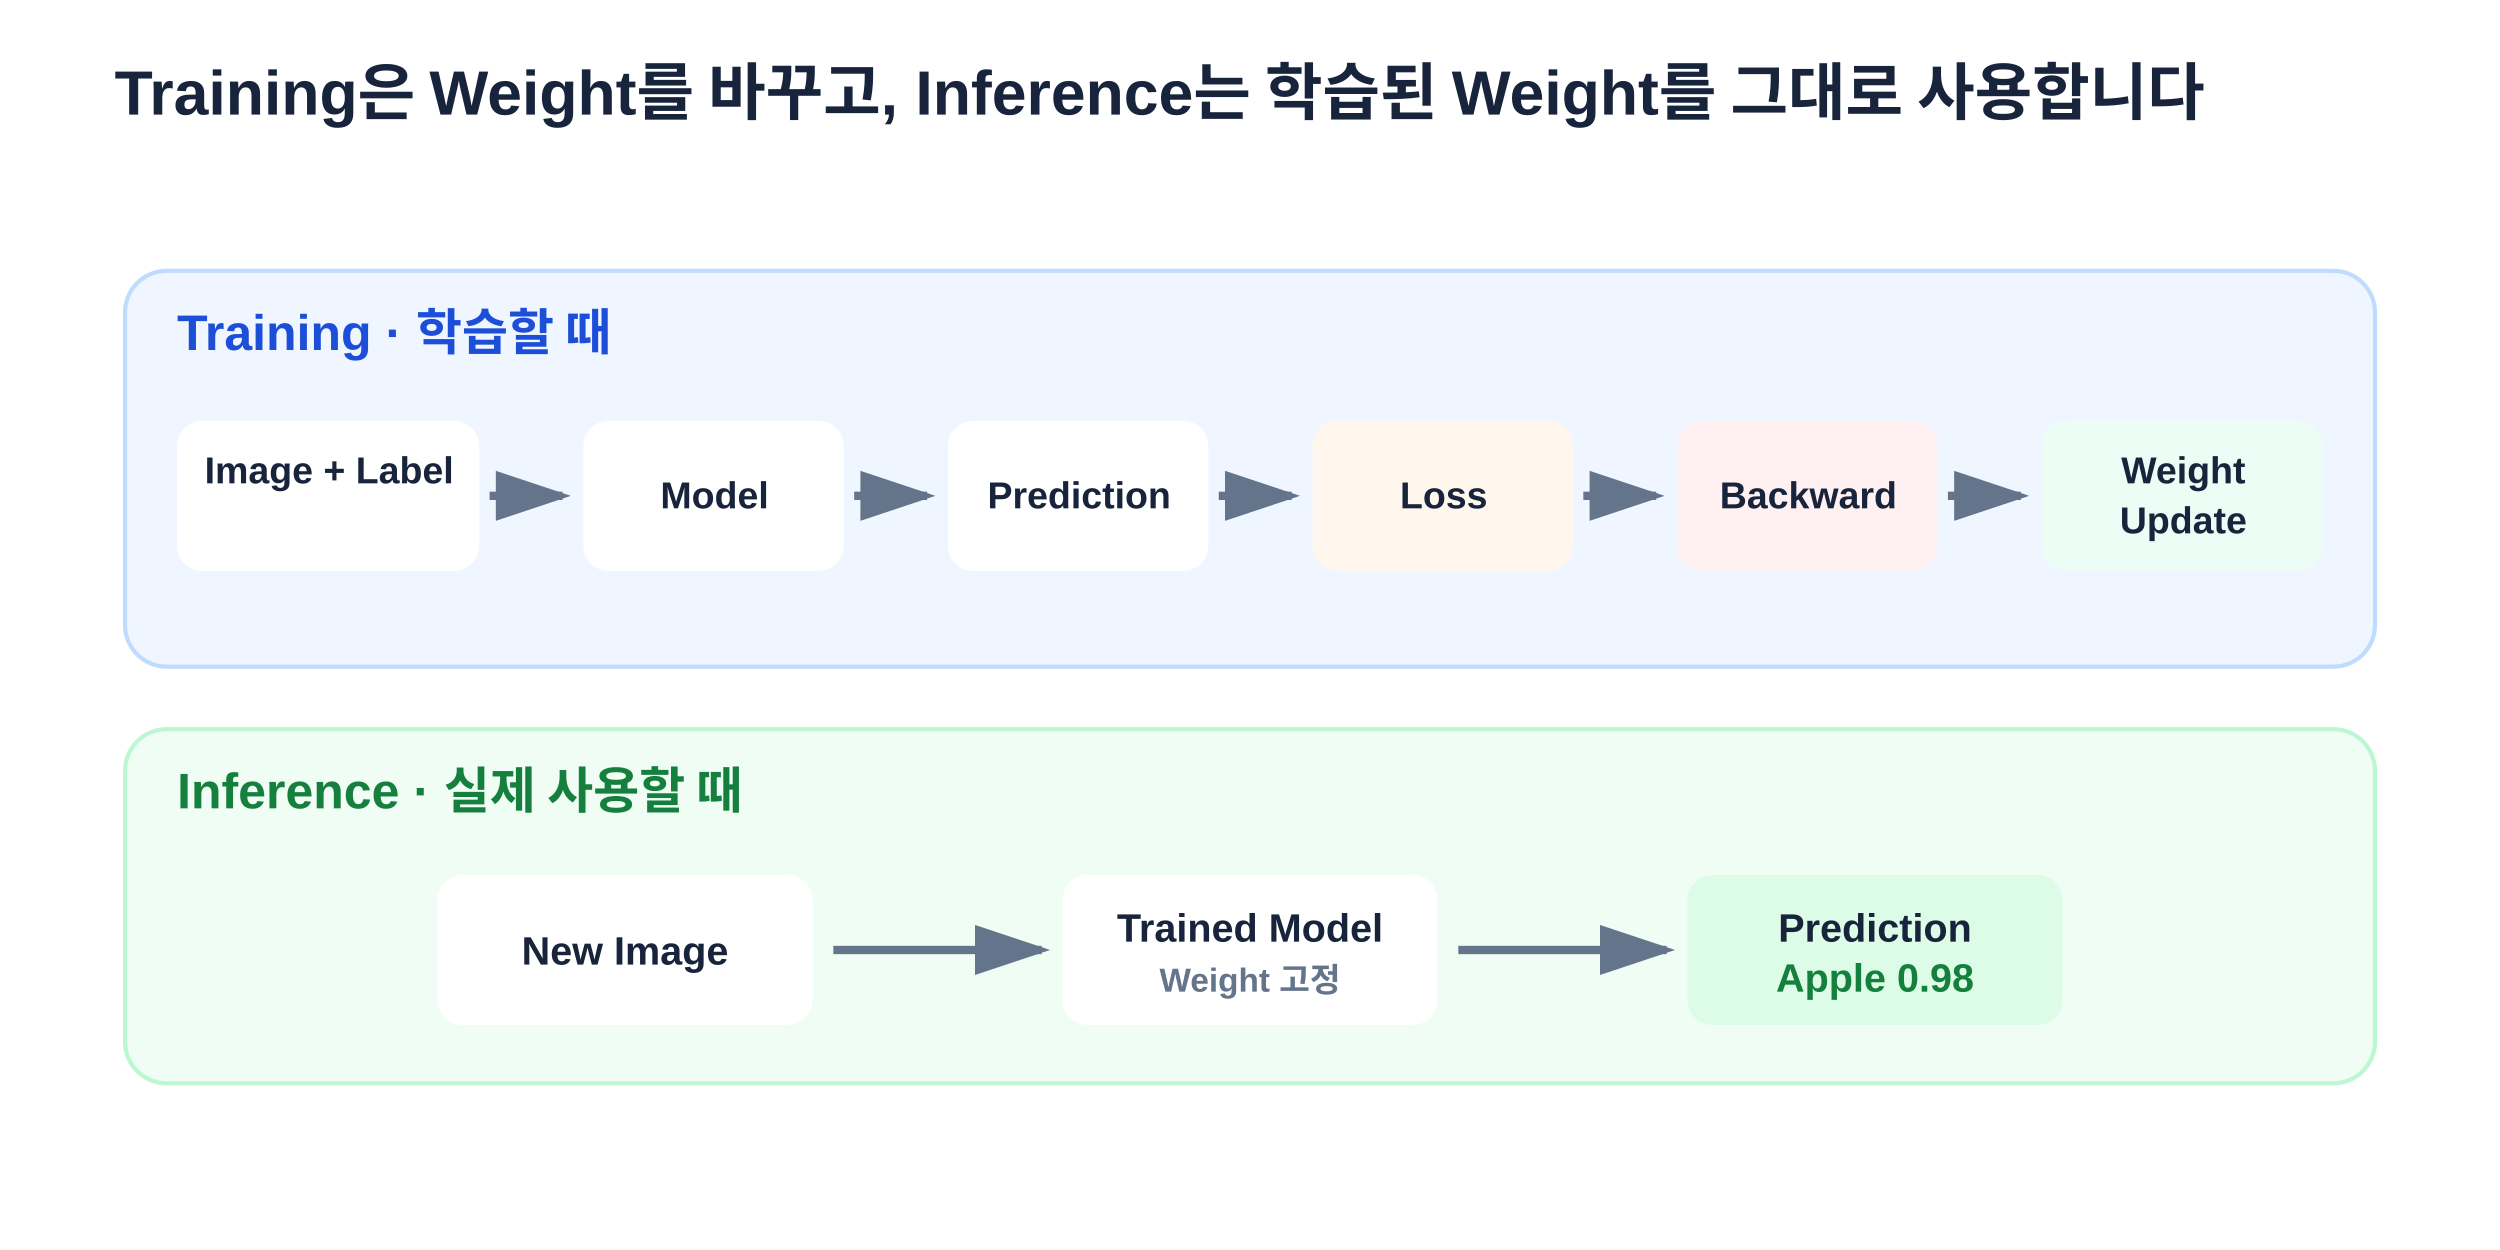
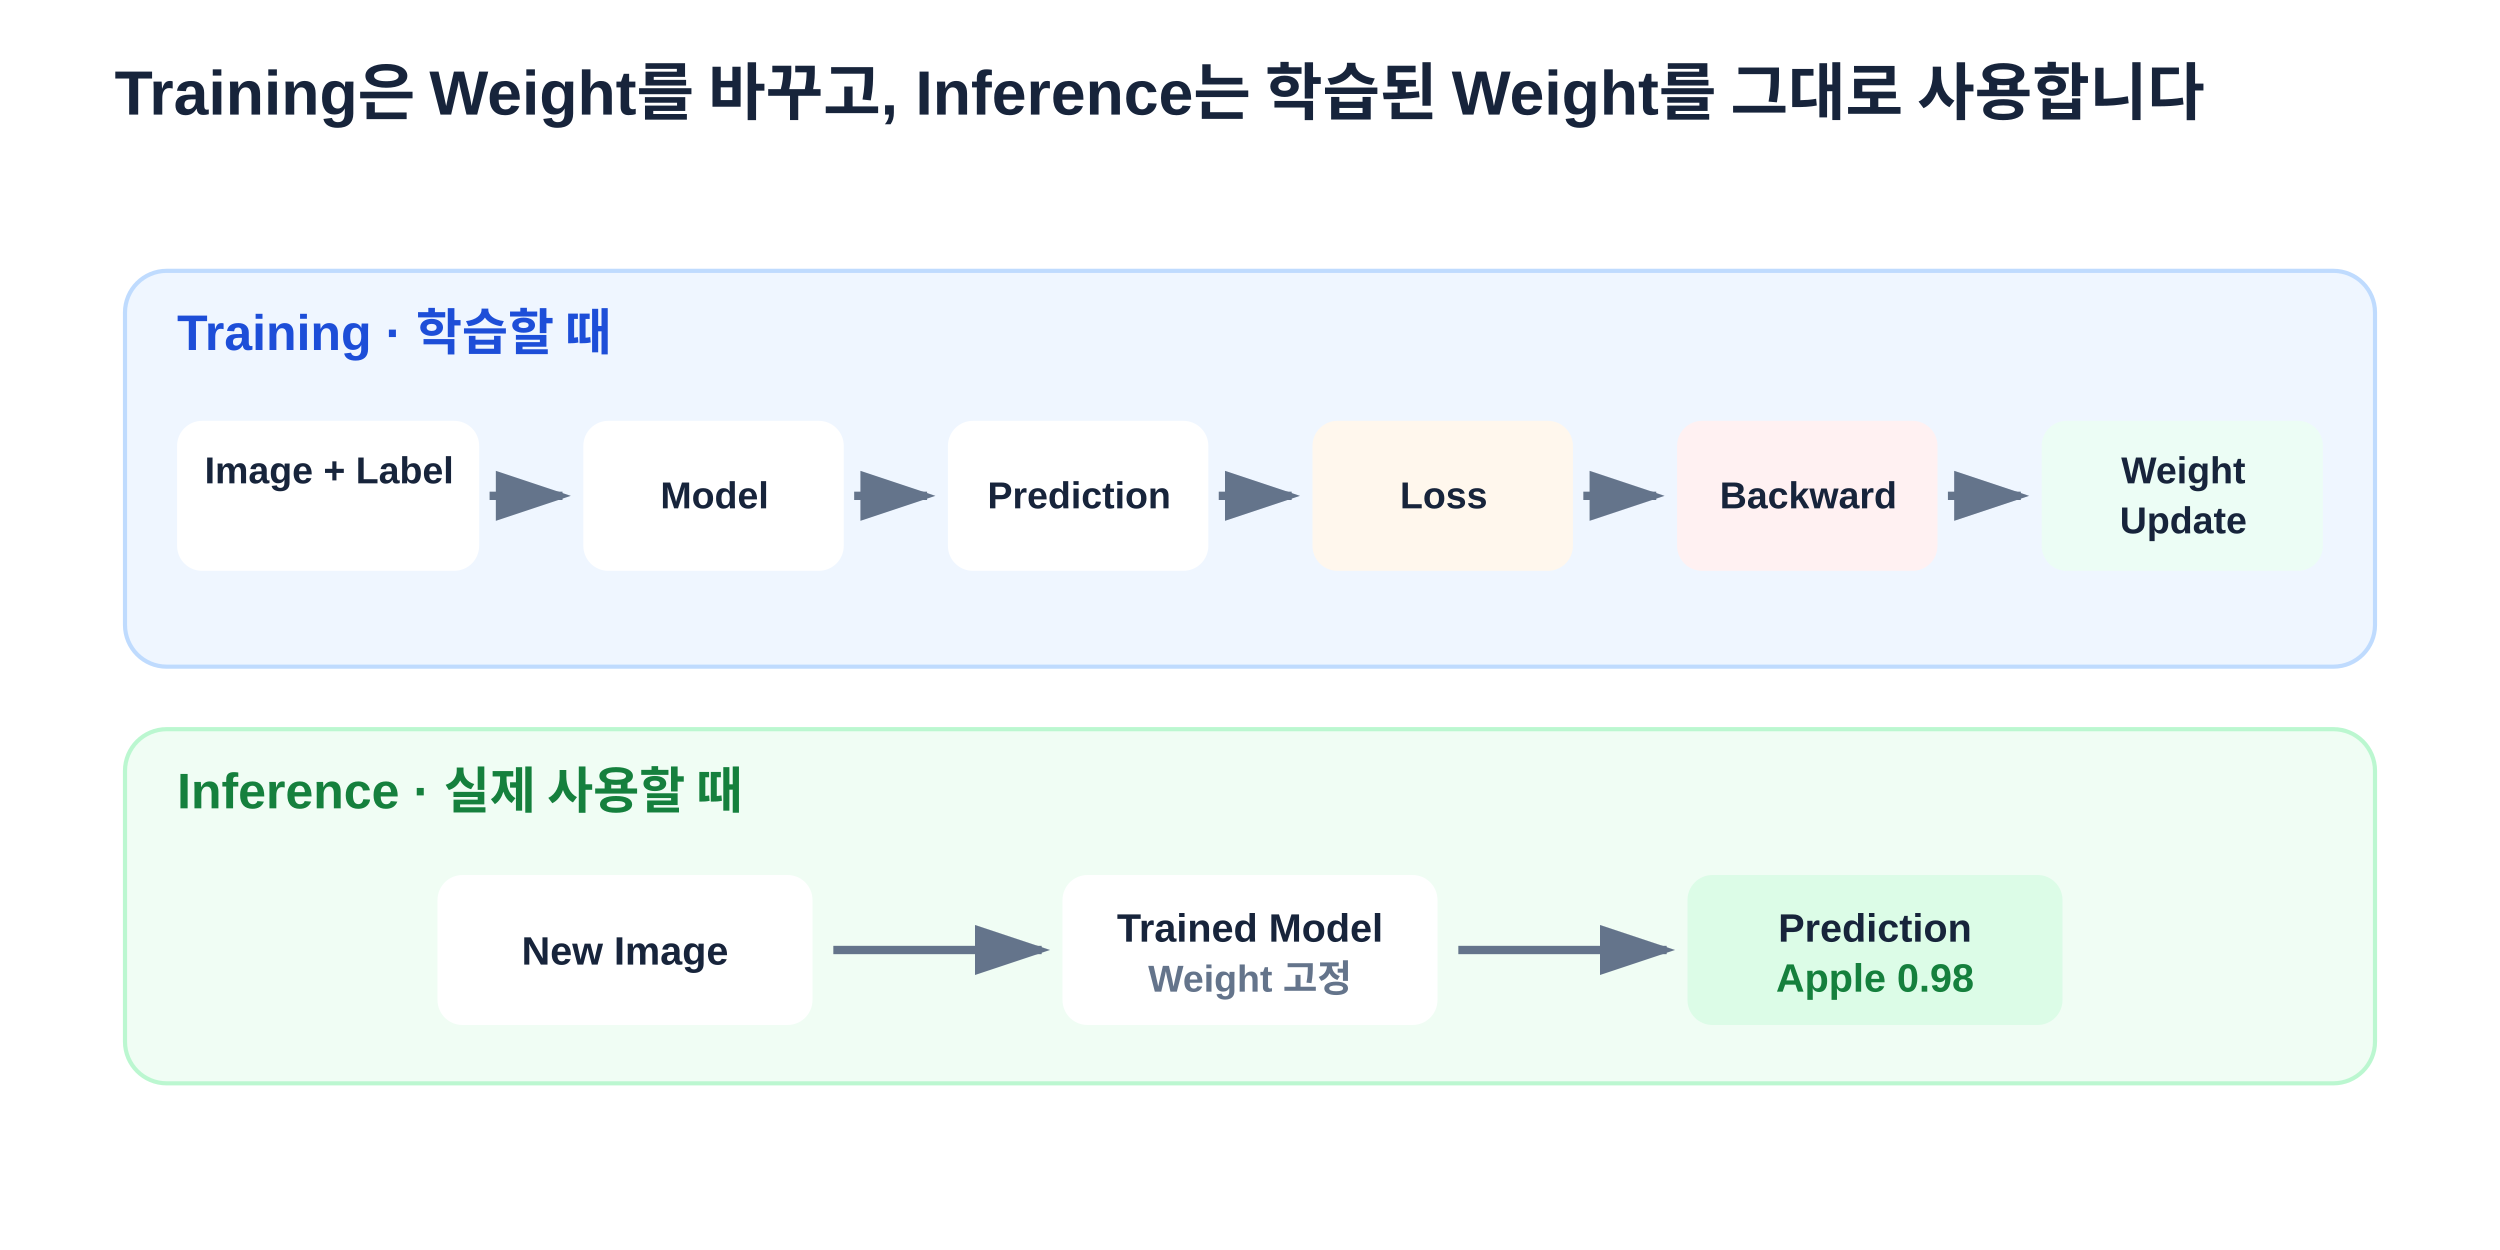
<svg xmlns="http://www.w3.org/2000/svg" viewBox="0 0 1200 600">
  <defs>
    <marker id="a" markerWidth="10" markerHeight="10" refX="8" refY="3" orient="auto">
      <path d="M0 0L0 6L9 3z" fill="#64748b" />
    </marker>
  </defs>
  <rect width="1200" height="600" fill="#fff" />
  <text x="55" y="55" font-family="Arial,sans-serif" font-size="30" font-weight="700" fill="#17243b">Training은 Weight를 바꾸고, Inference는 학습된 Weight를 그대로 사용합니다</text>
  <g font-family="Arial,sans-serif">
    <g transform="translate(60 130)">
      <rect width="1080" height="190" rx="20" fill="#eff6ff" stroke="#bfdbfe" stroke-width="2" />
      <text x="25" y="38" font-size="24" font-weight="700" fill="#1d4ed8">Training · 학습할 때</text>
      <g text-anchor="middle" font-size="18" font-weight="700" fill="#17243b">
        <rect x="25" y="72" width="145" height="72" rx="12" fill="#fff" />
        <text x="98" y="102">Image + Label</text>
        <rect x="220" y="72" width="125" height="72" rx="12" fill="#fff" />
        <text x="283" y="114">Model</text>
        <rect x="395" y="72" width="125" height="72" rx="12" fill="#fff" />
        <text x="458" y="114">Prediction</text>
        <rect x="570" y="72" width="125" height="72" rx="12" fill="#fff7ed" />
        <text x="633" y="114">Loss</text>
        <rect x="745" y="72" width="125" height="72" rx="12" fill="#fff1f2" />
        <text x="808" y="114">Backward</text>
        <rect x="920" y="72" width="135" height="72" rx="12" fill="#ecfdf5" />
        <text x="988" y="102">Weight</text>
        <text x="988" y="126">Update</text>
      </g>
      <g stroke="#64748b" stroke-width="4" marker-end="url(#a)">
        <path d="M175 108H210" />
        <path d="M350 108H385" />
        <path d="M525 108H560" />
        <path d="M700 108H735" />
        <path d="M875 108H910" />
      </g>
    </g>
    <g transform="translate(60 350)">
      <rect width="1080" height="170" rx="20" fill="#f0fdf4" stroke="#bbf7d0" stroke-width="2" />
      <text x="25" y="38" font-size="24" font-weight="700" fill="#15803d">Inference · 실제 사용할 때</text>
      <g text-anchor="middle" font-size="19" font-weight="700" fill="#17243b">
        <rect x="150" y="70" width="180" height="72" rx="12" fill="#fff" />
        <text x="240" y="113">New Image</text>
        <rect x="450" y="70" width="180" height="72" rx="12" fill="#fff" />
        <text x="540" y="102">Trained Model</text>
-         <text x="540" y="126" font-size="16" fill="#64748b">Weight 고정</text>
+         <text x="540" y="126" font-size="18" fill="#64748b">Weight 고정</text>
        <rect x="750" y="70" width="180" height="72" rx="12" fill="#dcfce7" />
        <text x="840" y="102">Prediction</text>
        <text x="840" y="126" fill="#15803d">Apple 0.98</text>
      </g>
      <g stroke="#64748b" stroke-width="4" marker-end="url(#a)">
        <path d="M340 106H440" />
        <path d="M640 106H740" />
      </g>
    </g>
  </g>
</svg>
